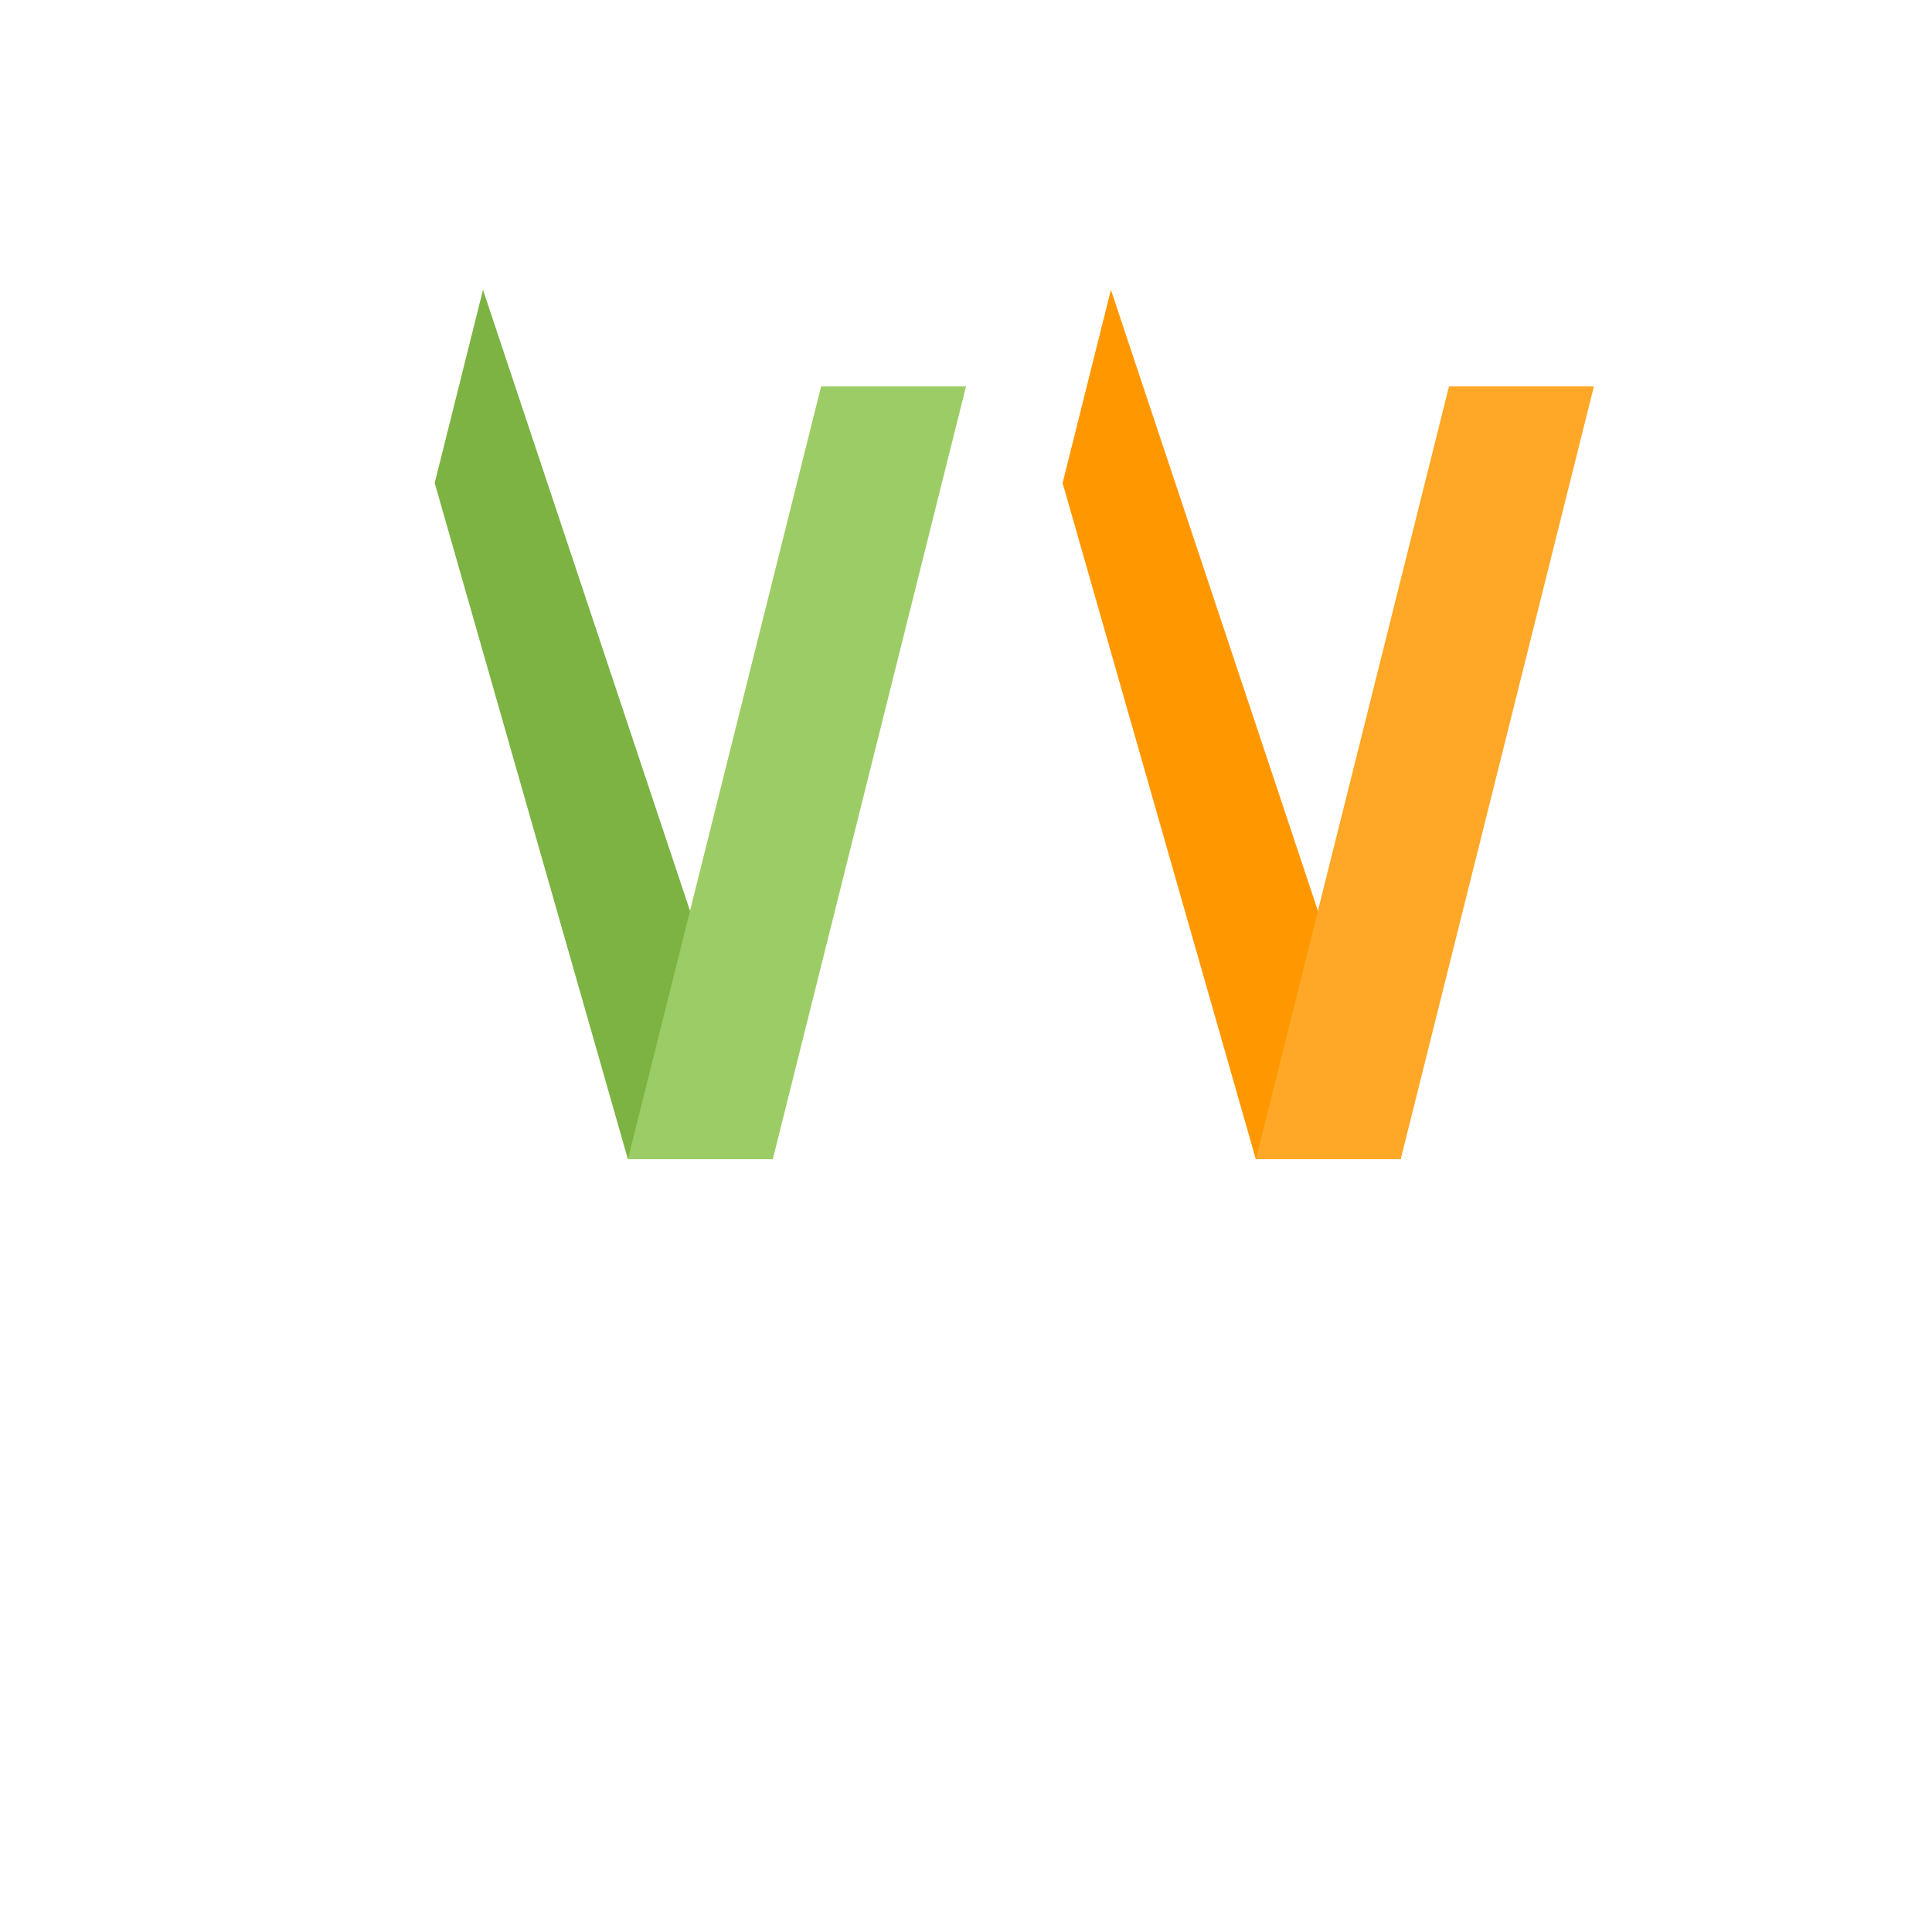
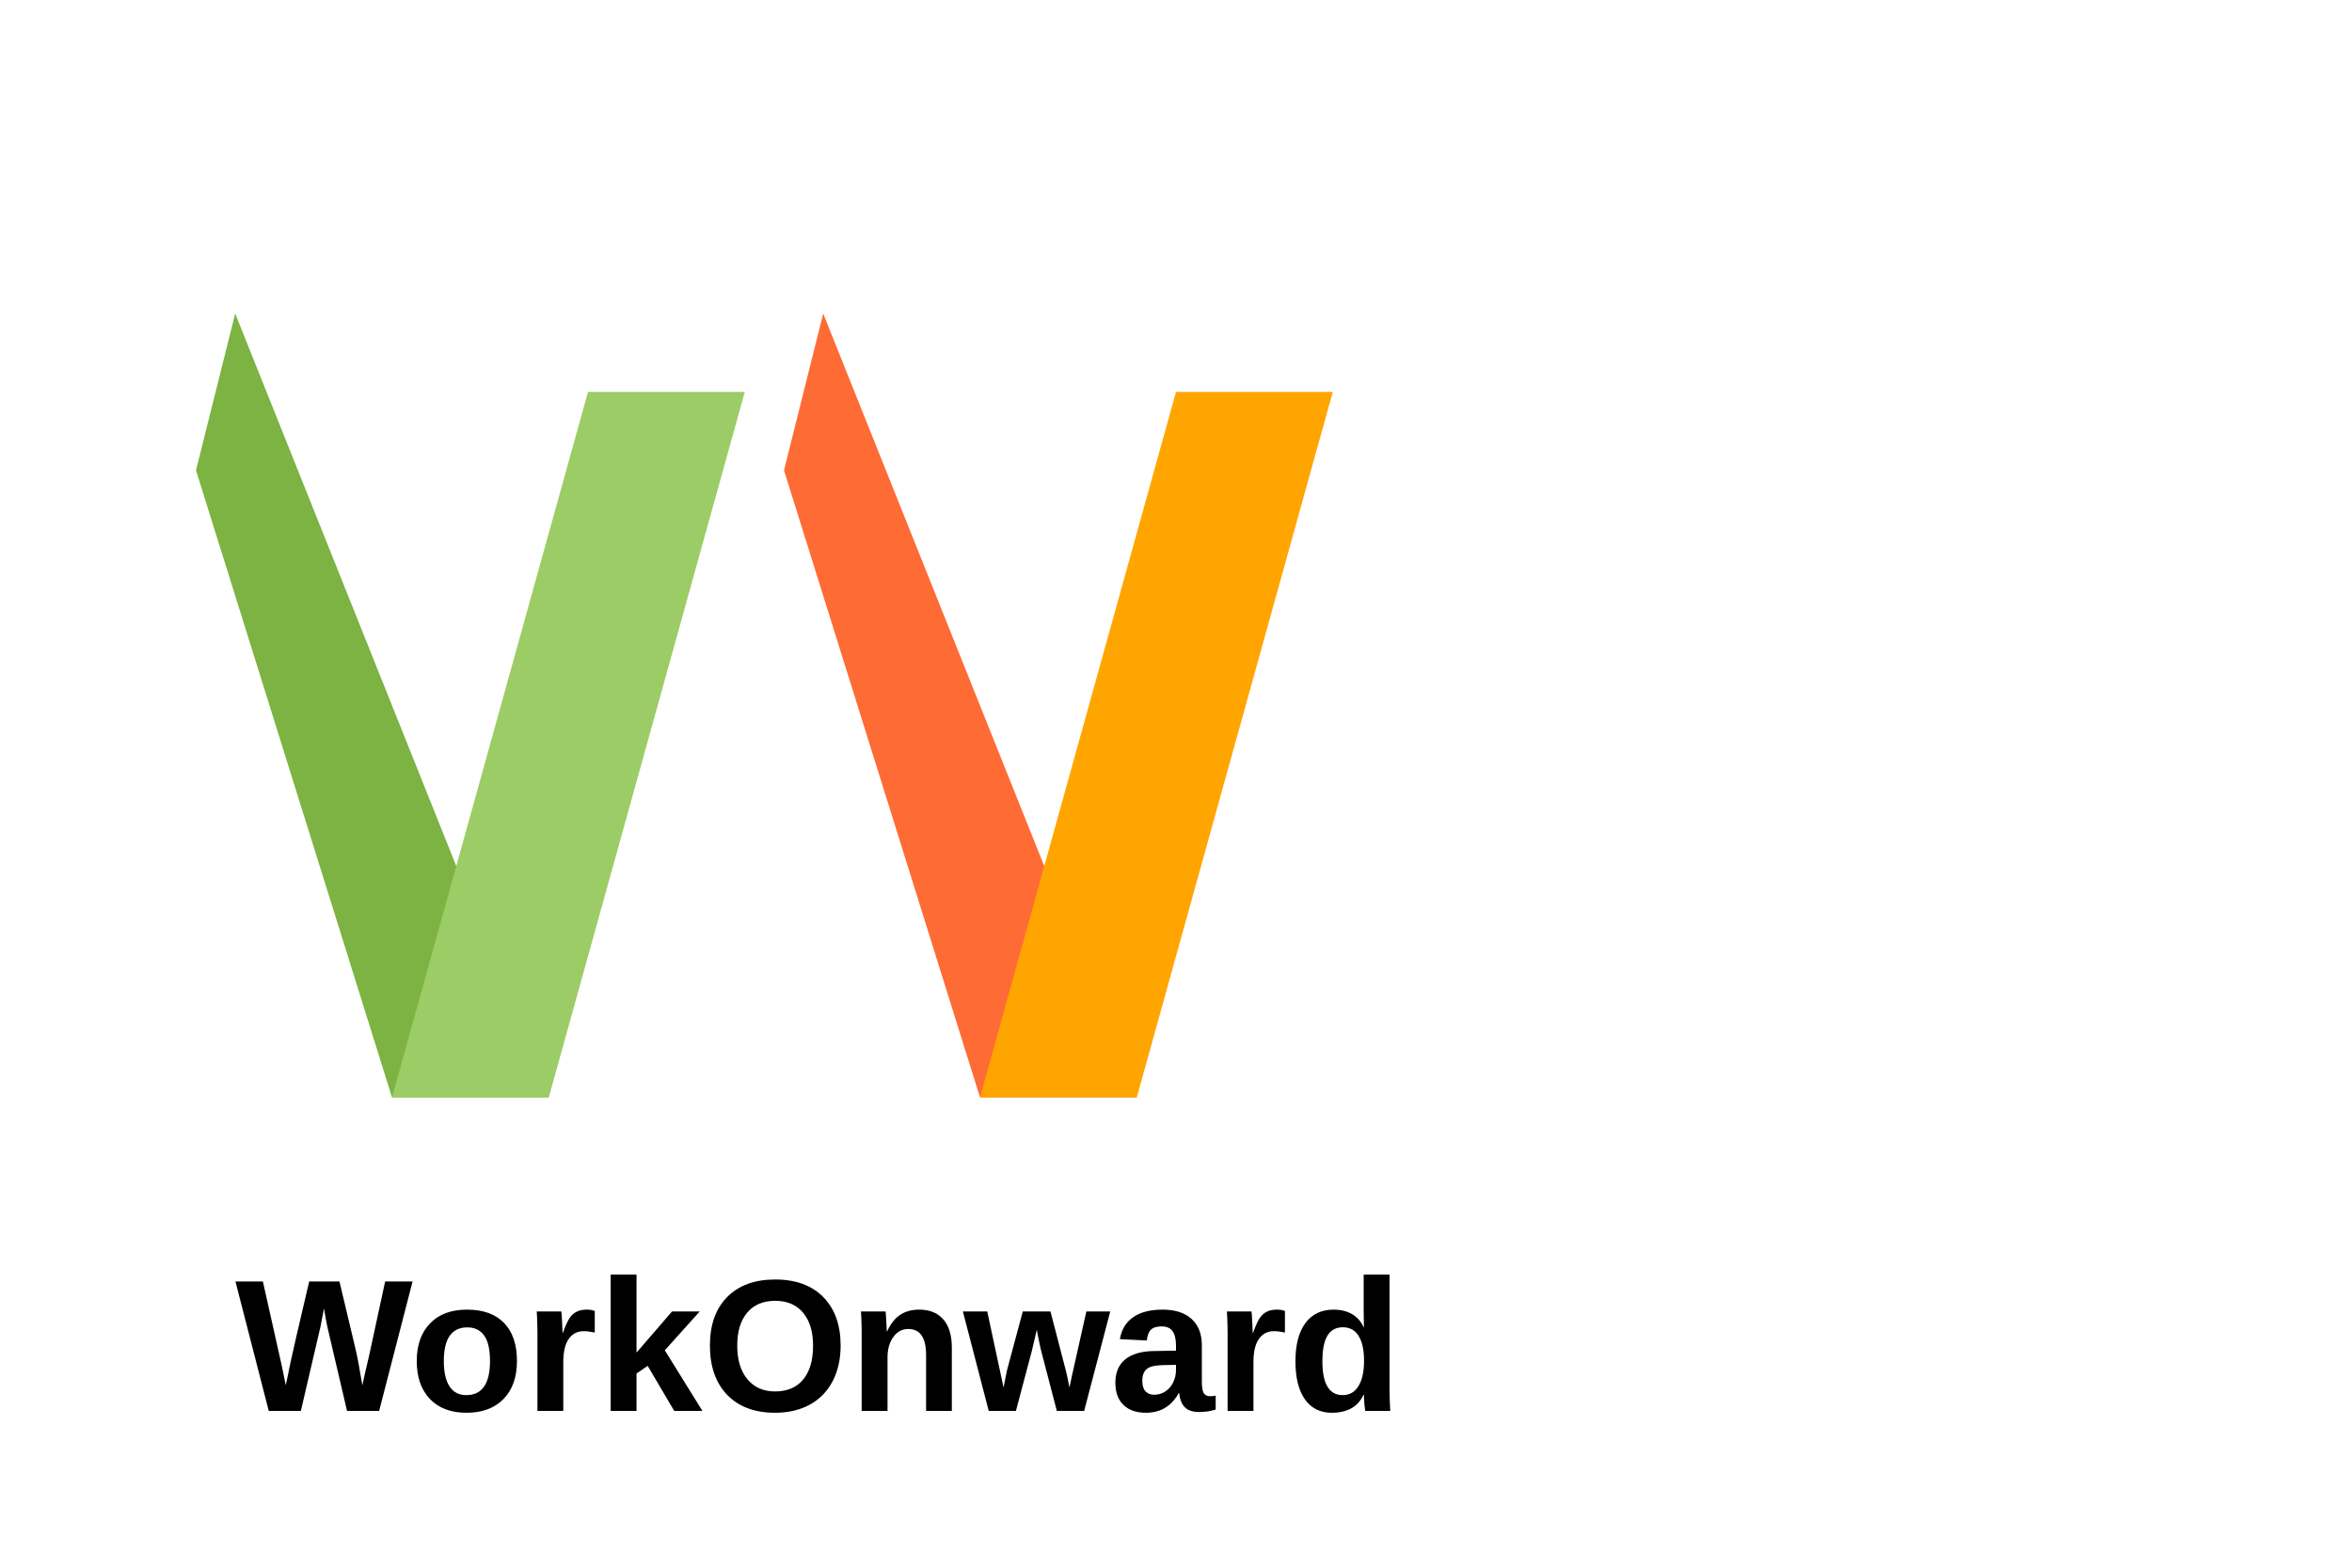
- <svg xmlns="http://www.w3.org/2000/svg" viewBox="0 0 200 200">
-   <defs>
-     <linearGradient id="wGradient" x1="0%" y1="0%" x2="100%" y2="100%">
-       <stop offset="0%" style="stop-color:#7CB342;stop-opacity:1" />
-       <stop offset="50%" style="stop-color:#9CCC65;stop-opacity:1" />
-       <stop offset="100%" style="stop-color:#FF9800;stop-opacity:1" />
-     </linearGradient>
-   </defs>
-   <path d="M 50 30 L 80 120 L 65 120 L 45 50 Z" fill="#7CB342" />
-   <path d="M 65 120 L 80 120 L 100 40 L 85 40 Z" fill="#9CCC65" />
-   <path d="M 115 30 L 145 120 L 130 120 L 110 50 Z" fill="#FF9800" />
-   <path d="M 130 120 L 145 120 L 165 40 L 150 40 Z" fill="#FFA726" />
+ <svg xmlns="http://www.w3.org/2000/svg" viewBox="0 0 300 200">
+   <path d="M 30 40 L 70 140 L 50 140 L 25 60 Z" fill="#7CB342" stroke="none" />
+   <path d="M 50 140 L 70 140 L 95 50 L 75 50 Z" fill="#9CCC65" stroke="none" />
+   <path d="M 105 40 L 145 140 L 125 140 L 100 60 Z" fill="#FF6B35" stroke="none" />
+   <path d="M 125 140 L 145 140 L 170 50 L 150 50 Z" fill="#FFA500" stroke="none" />
+   <text x="30" y="180" font-family="Arial, sans-serif" font-size="24" font-weight="bold" fill="#000">WorkOnward</text>
</svg>
